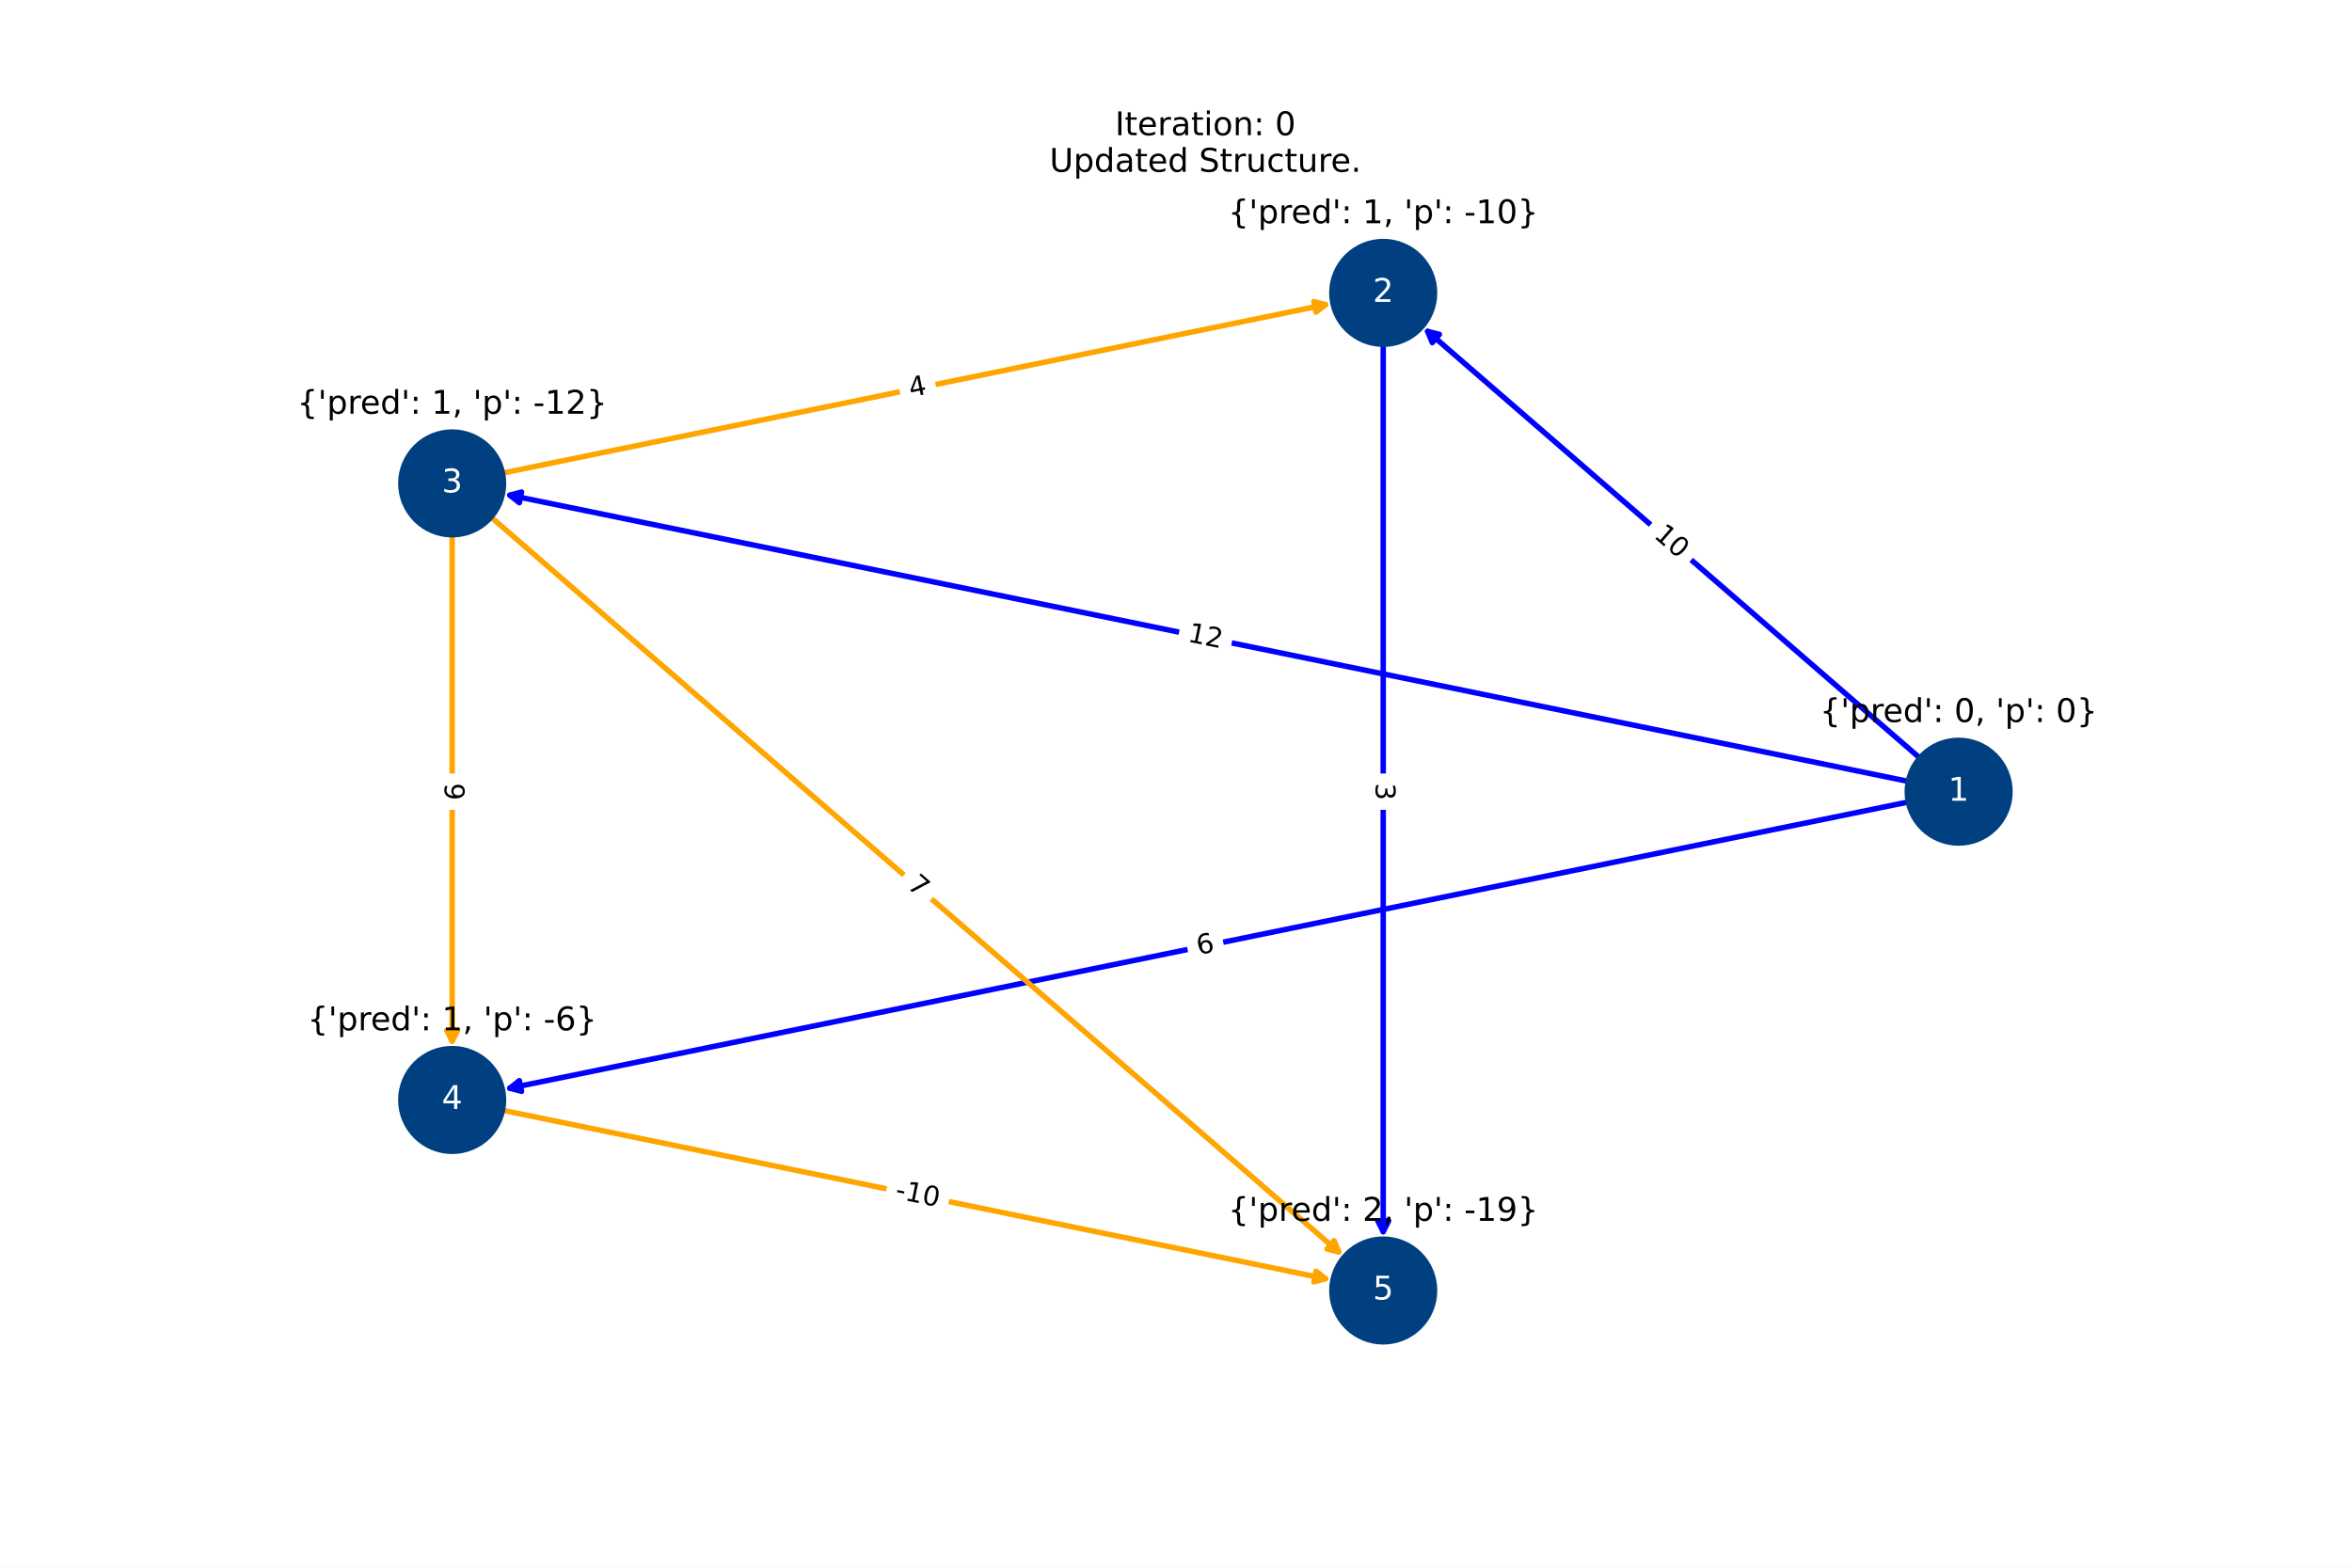
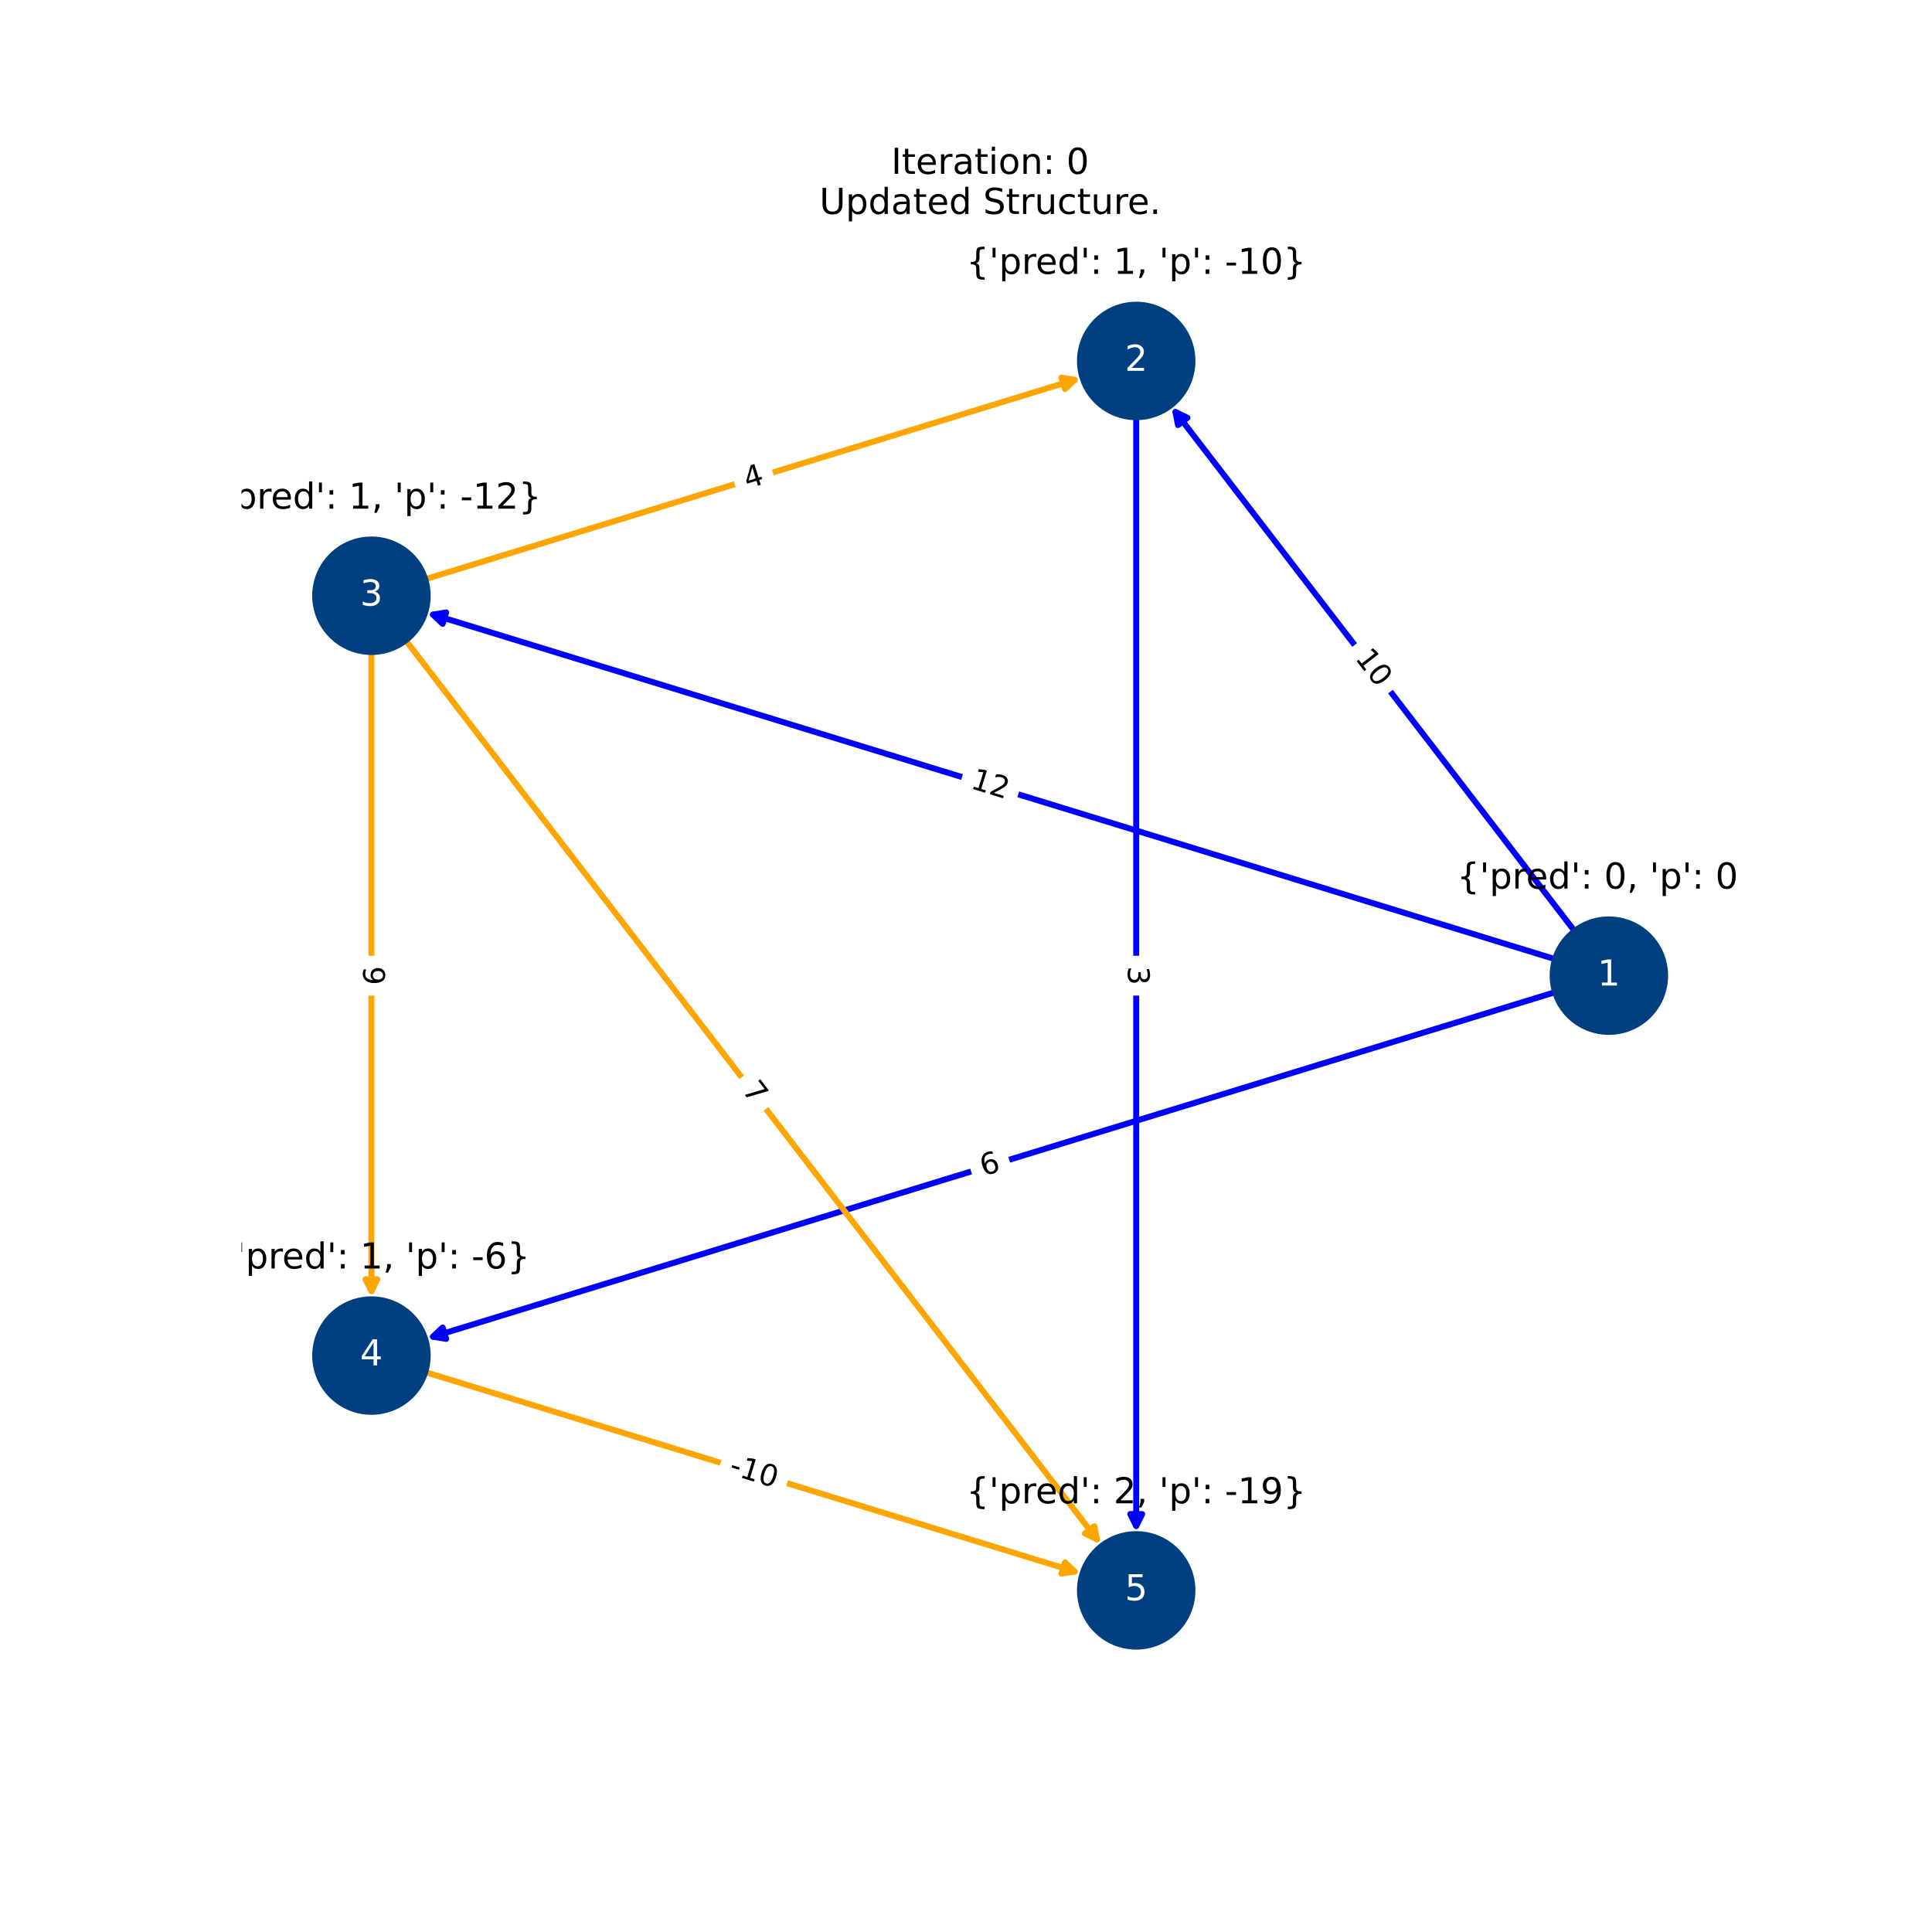
- <svg xmlns="http://www.w3.org/2000/svg" xmlns:xlink="http://www.w3.org/1999/xlink" width="864pt" height="576pt" viewBox="0 0 864 576" version="1.1">
+ <svg xmlns="http://www.w3.org/2000/svg" xmlns:xlink="http://www.w3.org/1999/xlink" width="648pt" height="648pt" viewBox="0 0 648 648" version="1.1">
  <defs>
    <style type="text/css">*{stroke-linejoin: round; stroke-linecap: butt}</style>
  </defs>
  <g id="figure_1">
    <g id="patch_1">
-       <path d="M 0 576  L 864 576  L 864 0  L 0 0  z " style="fill: #ffffff" />
+       <path d="M 0 648  L 648 648  L 648 0  L 0 0  z " style="fill: #ffffff" />
    </g>
    <g id="axes_1">
      <g id="patch_2">
-         <path d="M 704.861 278.192  Q 613.804 199.242 524.437 121.756  " clip-path="url(#pe6492ded80)" style="fill: none; stroke: #0000ff; stroke-width: 2; stroke-linecap: round" />
-         <path d="M 526.149 125.888  L 524.437 121.756  L 528.769 122.865  z " clip-path="url(#pe6492ded80)" style="fill: #0000ff; stroke: #0000ff; stroke-width: 2; stroke-linecap: round" />
+         <path d="M 527.818 311.89  Q 460.357 224.151 394.258 138.185  " clip-path="url(#p0a65984e20)" style="fill: none; stroke: #0000ff; stroke-width: 2; stroke-linecap: round" />
+         <path d="M 395.11 142.575  L 394.258 138.185  L 398.281 140.137  z " clip-path="url(#p0a65984e20)" style="fill: #0000ff; stroke: #0000ff; stroke-width: 2; stroke-linecap: round" />
      </g>
      <g id="patch_3">
-         <path d="M 700.525 286.997  Q 442.801 234.246 187.268 181.943  " clip-path="url(#pe6492ded80)" style="fill: none; stroke: #0000ff; stroke-width: 2; stroke-linecap: round" />
-         <path d="M 190.786 184.704  L 187.268 181.943  L 191.588 180.785  z " clip-path="url(#pe6492ded80)" style="fill: #0000ff; stroke: #0000ff; stroke-width: 2; stroke-linecap: round" />
+         <path d="M 521.106 321.556  Q 332.098 263.526 145.228 206.152  " clip-path="url(#p0a65984e20)" style="fill: none; stroke: #0000ff; stroke-width: 2; stroke-linecap: round" />
+         <path d="M 148.465 209.238  L 145.228 206.152  L 149.639 205.414  z " clip-path="url(#p0a65984e20)" style="fill: #0000ff; stroke: #0000ff; stroke-width: 2; stroke-linecap: round" />
      </g>
      <g id="patch_4">
-         <path d="M 700.525 294.763  Q 442.801 347.514 187.268 399.817  " clip-path="url(#pe6492ded80)" style="fill: none; stroke: #0000ff; stroke-width: 2; stroke-linecap: round" />
-         <path d="M 191.588 400.975  L 187.268 399.817  L 190.786 397.056  z " clip-path="url(#pe6492ded80)" style="fill: #0000ff; stroke: #0000ff; stroke-width: 2; stroke-linecap: round" />
+         <path d="M 521.106 332.924  Q 332.098 390.954 145.228 448.328  " clip-path="url(#p0a65984e20)" style="fill: none; stroke: #0000ff; stroke-width: 2; stroke-linecap: round" />
+         <path d="M 149.639 449.066  L 145.228 448.328  L 148.465 445.242  z " clip-path="url(#p0a65984e20)" style="fill: #0000ff; stroke: #0000ff; stroke-width: 2; stroke-linecap: round" />
      </g>
      <g id="patch_5">
-         <path d="M 508.119 126.973  Q 508.119 290.88 508.119 452.552  " clip-path="url(#pe6492ded80)" style="fill: none; stroke: #0000ff; stroke-width: 2; stroke-linecap: round" />
-         <path d="M 510.119 448.552  L 508.119 452.552  L 506.119 448.552  z " clip-path="url(#pe6492ded80)" style="fill: #0000ff; stroke: #0000ff; stroke-width: 2; stroke-linecap: round" />
+         <path d="M 381.089 140.422  Q 381.089 327.239 381.089 511.819  " clip-path="url(#p0a65984e20)" style="fill: none; stroke: #0000ff; stroke-width: 2; stroke-linecap: round" />
+         <path d="M 383.089 507.819  L 381.089 511.819  L 379.089 507.819  z " clip-path="url(#p0a65984e20)" style="fill: #0000ff; stroke: #0000ff; stroke-width: 2; stroke-linecap: round" />
      </g>
      <g id="patch_6">
-         <path d="M 185.078 173.728  Q 337.113 142.609 486.958 111.938  " clip-path="url(#pe6492ded80)" style="fill: none; stroke: #ffa500; stroke-width: 2; stroke-linecap: round" />
-         <path d="M 482.638 110.781  L 486.958 111.938  L 483.44 114.7  z " clip-path="url(#pe6492ded80)" style="fill: #ffa500; stroke: #ffa500; stroke-width: 2; stroke-linecap: round" />
+         <path d="M 143.089 194.13  Q 252.834 160.436 360.441 127.398  " clip-path="url(#p0a65984e20)" style="fill: none; stroke: #ffa500; stroke-width: 2; stroke-linecap: round" />
+         <path d="M 356.03 126.66  L 360.441 127.398  L 357.204 130.483  z " clip-path="url(#p0a65984e20)" style="fill: #ffa500; stroke: #ffa500; stroke-width: 2; stroke-linecap: round" />
      </g>
      <g id="patch_7">
-         <path d="M 180.736 190.297  Q 337.113 325.883 491.8 460.004  " clip-path="url(#pe6492ded80)" style="fill: none; stroke: #ffa500; stroke-width: 2; stroke-linecap: round" />
-         <path d="M 490.088 455.872  L 491.8 460.004  L 487.468 458.894  z " clip-path="url(#pe6492ded80)" style="fill: #ffa500; stroke: #ffa500; stroke-width: 2; stroke-linecap: round" />
+         <path d="M 136.382 215.163  Q 252.833 366.616 367.921 516.296  " clip-path="url(#p0a65984e20)" style="fill: none; stroke: #ffa500; stroke-width: 2; stroke-linecap: round" />
+         <path d="M 367.069 511.906  L 367.921 516.296  L 363.898 514.344  z " clip-path="url(#p0a65984e20)" style="fill: #ffa500; stroke: #ffa500; stroke-width: 2; stroke-linecap: round" />
      </g>
      <g id="patch_8">
-         <path d="M 166.106 196.979  Q 166.106 290.883 166.106 382.551  " clip-path="url(#pe6492ded80)" style="fill: none; stroke: #ffa500; stroke-width: 2; stroke-linecap: round" />
-         <path d="M 168.106 378.551  L 166.106 382.551  L 164.106 378.551  z " clip-path="url(#pe6492ded80)" style="fill: #ffa500; stroke: #ffa500; stroke-width: 2; stroke-linecap: round" />
+         <path d="M 124.579 219.175  Q 124.579 327.239 124.579 433.067  " clip-path="url(#p0a65984e20)" style="fill: none; stroke: #ffa500; stroke-width: 2; stroke-linecap: round" />
+         <path d="M 126.579 429.067  L 124.579 433.067  L 122.579 429.067  z " clip-path="url(#p0a65984e20)" style="fill: #ffa500; stroke: #ffa500; stroke-width: 2; stroke-linecap: round" />
      </g>
      <g id="patch_9">
-         <path d="M 185.078 408.032  Q 337.114 439.151 486.958 469.822  " clip-path="url(#pe6492ded80)" style="fill: none; stroke: #ffa500; stroke-width: 2; stroke-linecap: round" />
-         <path d="M 483.44 467.06  L 486.958 469.822  L 482.638 470.979  z " clip-path="url(#pe6492ded80)" style="fill: #ffa500; stroke: #ffa500; stroke-width: 2; stroke-linecap: round" />
+         <path d="M 143.089 460.35  Q 252.834 494.044 360.441 527.082  " clip-path="url(#p0a65984e20)" style="fill: none; stroke: #ffa500; stroke-width: 2; stroke-linecap: round" />
+         <path d="M 357.204 523.997  L 360.441 527.082  L 356.03 527.82  z " clip-path="url(#p0a65984e20)" style="fill: #ffa500; stroke: #ffa500; stroke-width: 2; stroke-linecap: round" />
      </g>
      <g id="text_1">
        <g id="patch_10">
-           <path d="M 603.864 200.998  L 613.478 209.334  Q 615.745 211.3 617.71 209.033  L 624.05 201.721  Q 626.016 199.454 623.749 197.489  L 614.135 189.153  Q 611.868 187.188 609.903 189.454  L 603.563 196.766  Q 601.597 199.033 603.864 200.998  z " clip-path="url(#pe6492ded80)" style="fill: #ffffff; stroke: #ffffff; stroke-linejoin: miter" />
-         </g>
-         <g clip-path="url(#pe6492ded80)">
-           <g transform="translate(607.1916 197.1604) rotate(-319.0731) scale(0.1 -0.1)">
+           <path d="M 450.262 223.883  L 458.019 233.971  Q 459.847 236.349 462.225 234.521  L 469.898 228.622  Q 472.276 226.793 470.447 224.415  L 462.691 214.327  Q 460.862 211.949 458.484 213.777  L 450.812 219.677  Q 448.434 221.505 450.262 223.883  z " clip-path="url(#p0a65984e20)" style="fill: #ffffff; stroke: #ffffff; stroke-linejoin: miter" />
+         </g>
+         <g clip-path="url(#p0a65984e20)">
+           <g transform="translate(454.2891 220.7872) rotate(-307.5564) scale(0.1 -0.1)">
            <defs>
              <path id="DejaVuSans-31" d="M 794 531  L 1825 531  L 1825 4091  L 703 3866  L 703 4441  L 1819 4666  L 2450 4666  L 2450 531  L 3481 531  L 3481 0  L 794 0  L 794 531  z " transform="scale(0.015625)" />
              <path id="DejaVuSans-30" d="M 2034 4250  Q 1547 4250 1301 3770  Q 1056 3291 1056 2328  Q 1056 1369 1301 889  Q 1547 409 2034 409  Q 2525 409 2770 889  Q 3016 1369 3016 2328  Q 3016 3291 2770 3770  Q 2525 4250 2034 4250  z M 2034 4750  Q 2819 4750 3233 4129  Q 3647 3509 3647 2328  Q 3647 1150 3233 529  Q 2819 -91 2034 -91  Q 1250 -91 836 529  Q 422 1150 422 2328  Q 422 3509 836 4129  Q 1250 4750 2034 4750  z " transform="scale(0.015625)" />
            </defs>
            <use xlink:href="#DejaVuSans-31" />
            <use xlink:href="#DejaVuSans-30" x="63.623" />
          </g>
        </g>
      </g>
      <g id="text_2">
        <g id="patch_11">
-           <path d="M 434.995 240.65  L 447.461 243.201  Q 450.4 243.803 451.002 240.864  L 452.943 231.382  Q 453.544 228.443 450.605 227.842  L 438.139 225.29  Q 435.2 224.688 434.598 227.627  L 432.657 237.109  Q 432.056 240.048 434.995 240.65  z " clip-path="url(#pe6492ded80)" style="fill: #ffffff; stroke: #ffffff; stroke-linejoin: miter" />
-         </g>
-         <g clip-path="url(#pe6492ded80)">
-           <g transform="translate(436.0134 235.6731) rotate(-348.4323) scale(0.1 -0.1)">
+           <path d="M 323.717 269.153  L 335.882 272.888  Q 338.749 273.768 339.63 270.9  L 342.47 261.648  Q 343.351 258.78 340.483 257.9  L 328.318 254.165  Q 325.451 253.285 324.57 256.152  L 321.73 265.404  Q 320.849 268.272 323.717 269.153  z " clip-path="url(#p0a65984e20)" style="fill: #ffffff; stroke: #ffffff; stroke-linejoin: miter" />
+         </g>
+         <g clip-path="url(#p0a65984e20)">
+           <g transform="translate(325.2078 264.2968) rotate(-342.9323) scale(0.1 -0.1)">
            <defs>
              <path id="DejaVuSans-32" d="M 1228 531  L 3431 531  L 3431 0  L 469 0  L 469 531  Q 828 903 1448 1529  Q 2069 2156 2228 2338  Q 2531 2678 2651 2914  Q 2772 3150 2772 3378  Q 2772 3750 2511 3984  Q 2250 4219 1831 4219  Q 1534 4219 1204 4116  Q 875 4013 500 3803  L 500 4441  Q 881 4594 1212 4672  Q 1544 4750 1819 4750  Q 2544 4750 2975 4387  Q 3406 4025 3406 3419  Q 3406 3131 3298 2873  Q 3191 2616 2906 2266  Q 2828 2175 2409 1742  Q 1991 1309 1228 531  z " transform="scale(0.015625)" />
            </defs>
            <use xlink:href="#DejaVuSans-31" />
            <use xlink:href="#DejaVuSans-32" x="63.623" />
          </g>
        </g>
      </g>
      <g id="text_3">
        <g id="patch_12">
-           <path d="M 441.255 355.832  L 447.489 354.556  Q 450.428 353.955 449.826 351.016  L 447.885 341.534  Q 447.284 338.595 444.345 339.197  L 438.111 340.472  Q 435.172 341.074 435.774 344.013  L 437.715 353.495  Q 438.316 356.434 441.255 355.832  z " clip-path="url(#pe6492ded80)" style="fill: #ffffff; stroke: #ffffff; stroke-linejoin: miter" />
-         </g>
-         <g clip-path="url(#pe6492ded80)">
-           <g transform="translate(440.2367 350.8556) rotate(-11.56765) scale(0.1 -0.1)">
+           <path d="M 331.36 399.381  L 337.442 397.514  Q 340.31 396.633 339.429 393.765  L 336.589 384.514  Q 335.708 381.646 332.84 382.526  L 326.758 384.394  Q 323.89 385.274 324.771 388.142  L 327.611 397.394  Q 328.492 400.262 331.36 399.381  z " clip-path="url(#p0a65984e20)" style="fill: #ffffff; stroke: #ffffff; stroke-linejoin: miter" />
+         </g>
+         <g clip-path="url(#p0a65984e20)">
+           <g transform="translate(329.8687 394.5252) rotate(-17.06771) scale(0.1 -0.1)">
            <defs>
              <path id="DejaVuSans-36" d="M 2113 2584  Q 1688 2584 1439 2293  Q 1191 2003 1191 1497  Q 1191 994 1439 701  Q 1688 409 2113 409  Q 2538 409 2786 701  Q 3034 994 3034 1497  Q 3034 2003 2786 2293  Q 2538 2584 2113 2584  z M 3366 4563  L 3366 3988  Q 3128 4100 2886 4159  Q 2644 4219 2406 4219  Q 1781 4219 1451 3797  Q 1122 3375 1075 2522  Q 1259 2794 1537 2939  Q 1816 3084 2150 3084  Q 2853 3084 3261 2657  Q 3669 2231 3669 1497  Q 3669 778 3244 343  Q 2819 -91 2113 -91  Q 1303 -91 875 529  Q 447 1150 447 2328  Q 447 3434 972 4092  Q 1497 4750 2381 4750  Q 2619 4750 2861 4703  Q 3103 4656 3366 4563  z " transform="scale(0.015625)" />
            </defs>
            <use xlink:href="#DejaVuSans-36" />
          </g>
        </g>
      </g>
      <g id="text_4">
        <g id="patch_13">
-           <path d="M 500.28 287.699  L 500.28 294.061  Q 500.28 297.061 503.28 297.061  L 512.958 297.061  Q 515.958 297.061 515.958 294.061  L 515.958 287.699  Q 515.958 284.699 512.958 284.699  L 503.28 284.699  Q 500.28 284.699 500.28 287.699  z " clip-path="url(#pe6492ded80)" style="fill: #ffffff; stroke: #ffffff; stroke-linejoin: miter" />
-         </g>
-         <g clip-path="url(#pe6492ded80)">
-           <g transform="translate(505.3593 287.6988) rotate(-270) scale(0.1 -0.1)">
+           <path d="M 373.25 324.059  L 373.25 330.421  Q 373.25 333.421 376.25 333.421  L 385.928 333.421  Q 388.928 333.421 388.928 330.421  L 388.928 324.059  Q 388.928 321.059 385.928 321.059  L 376.25 321.059  Q 373.25 321.059 373.25 324.059  z " clip-path="url(#p0a65984e20)" style="fill: #ffffff; stroke: #ffffff; stroke-linejoin: miter" />
+         </g>
+         <g clip-path="url(#p0a65984e20)">
+           <g transform="translate(378.3296 324.0587) rotate(-270) scale(0.1 -0.1)">
            <defs>
              <path id="DejaVuSans-33" d="M 2597 2516  Q 3050 2419 3304 2112  Q 3559 1806 3559 1356  Q 3559 666 3084 287  Q 2609 -91 1734 -91  Q 1441 -91 1130 -33  Q 819 25 488 141  L 488 750  Q 750 597 1062 519  Q 1375 441 1716 441  Q 2309 441 2620 675  Q 2931 909 2931 1356  Q 2931 1769 2642 2001  Q 2353 2234 1838 2234  L 1294 2234  L 1294 2753  L 1863 2753  Q 2328 2753 2575 2939  Q 2822 3125 2822 3475  Q 2822 3834 2567 4026  Q 2313 4219 1838 4219  Q 1578 4219 1281 4162  Q 984 4106 628 3988  L 628 4550  Q 988 4650 1302 4700  Q 1616 4750 1894 4750  Q 2613 4750 3031 4423  Q 3450 4097 3450 3541  Q 3450 3153 3228 2886  Q 3006 2619 2597 2516  z " transform="scale(0.015625)" />
            </defs>
            <use xlink:href="#DejaVuSans-33" />
          </g>
        </g>
      </g>
      <g id="text_5">
        <g id="patch_14">
-           <path d="M 335.568 150.927  L 341.801 149.651  Q 344.74 149.05 344.138 146.111  L 342.198 136.629  Q 341.596 133.69 338.657 134.291  L 332.424 135.567  Q 329.485 136.169 330.086 139.108  L 332.027 148.59  Q 332.628 151.529 335.568 150.927  z " clip-path="url(#pe6492ded80)" style="fill: #ffffff; stroke: #ffffff; stroke-linejoin: miter" />
-         </g>
-         <g clip-path="url(#pe6492ded80)">
-           <g transform="translate(334.5489 145.9505) rotate(-11.56765) scale(0.1 -0.1)">
+           <path d="M 252.094 168.863  L 258.176 166.996  Q 261.044 166.115 260.163 163.247  L 257.323 153.995  Q 256.442 151.127 253.575 152.008  L 247.492 153.875  Q 244.624 154.756 245.505 157.624  L 248.345 166.876  Q 249.226 169.743 252.094 168.863  z " clip-path="url(#p0a65984e20)" style="fill: #ffffff; stroke: #ffffff; stroke-linejoin: miter" />
+         </g>
+         <g clip-path="url(#p0a65984e20)">
+           <g transform="translate(250.6029 164.007) rotate(-17.06771) scale(0.1 -0.1)">
            <defs>
              <path id="DejaVuSans-34" d="M 2419 4116  L 825 1625  L 2419 1625  L 2419 4116  z M 2253 4666  L 3047 4666  L 3047 1625  L 3713 1625  L 3713 1100  L 3047 1100  L 3047 0  L 2419 0  L 2419 1100  L 313 1100  L 313 1709  L 2253 4666  z " transform="scale(0.015625)" />
            </defs>
            <use xlink:href="#DejaVuSans-34" />
          </g>
        </g>
      </g>
      <g id="text_6">
        <g id="patch_15">
-           <path d="M 329.573 329.721  L 334.38 333.889  Q 336.647 335.854 338.612 333.587  L 344.953 326.275  Q 346.918 324.009 344.651 322.043  L 339.844 317.875  Q 337.577 315.91 335.612 318.177  L 329.272 325.489  Q 327.307 327.755 329.573 329.721  z " clip-path="url(#pe6492ded80)" style="fill: #ffffff; stroke: #ffffff; stroke-linejoin: miter" />
-         </g>
-         <g clip-path="url(#pe6492ded80)">
-           <g transform="translate(332.901 325.8828) rotate(-319.0732) scale(0.1 -0.1)">
+           <path d="M 244.681 368.874  L 248.559 373.917  Q 250.387 376.296 252.766 374.467  L 260.438 368.568  Q 262.816 366.739 260.988 364.361  L 257.11 359.317  Q 255.281 356.939 252.903 358.767  L 245.23 364.667  Q 242.852 366.495 244.681 368.874  z " clip-path="url(#p0a65984e20)" style="fill: #ffffff; stroke: #ffffff; stroke-linejoin: miter" />
+         </g>
+         <g clip-path="url(#p0a65984e20)">
+           <g transform="translate(248.7076 365.7772) rotate(-307.5564) scale(0.1 -0.1)">
            <defs>
              <path id="DejaVuSans-37" d="M 525 4666  L 3525 4666  L 3525 4397  L 1831 0  L 1172 0  L 2766 4134  L 525 4134  L 525 4666  z " transform="scale(0.015625)" />
            </defs>
            <use xlink:href="#DejaVuSans-37" />
          </g>
        </g>
      </g>
      <g id="text_7">
        <g id="patch_16">
-           <path d="M 158.267 287.699  L 158.267 294.061  Q 158.267 297.061 161.267 297.061  L 170.945 297.061  Q 173.945 297.061 173.945 294.061  L 173.945 287.699  Q 173.945 284.699 170.945 284.699  L 161.267 284.699  Q 158.267 284.699 158.267 287.699  z " clip-path="url(#pe6492ded80)" style="fill: #ffffff; stroke: #ffffff; stroke-linejoin: miter" />
-         </g>
-         <g clip-path="url(#pe6492ded80)">
-           <g transform="translate(163.3464 287.6988) rotate(-270) scale(0.1 -0.1)">
+           <path d="M 116.74 324.059  L 116.74 330.421  Q 116.74 333.421 119.74 333.421  L 129.418 333.421  Q 132.418 333.421 132.418 330.421  L 132.418 324.059  Q 132.418 321.059 129.418 321.059  L 119.74 321.059  Q 116.74 321.059 116.74 324.059  z " clip-path="url(#p0a65984e20)" style="fill: #ffffff; stroke: #ffffff; stroke-linejoin: miter" />
+         </g>
+         <g clip-path="url(#p0a65984e20)">
+           <g transform="translate(121.82 324.0588) rotate(-270) scale(0.1 -0.1)">
            <defs>
              <path id="DejaVuSans-39" d="M 703 97  L 703 672  Q 941 559 1184 500  Q 1428 441 1663 441  Q 2288 441 2617 861  Q 2947 1281 2994 2138  Q 2813 1869 2534 1725  Q 2256 1581 1919 1581  Q 1219 1581 811 2004  Q 403 2428 403 3163  Q 403 3881 828 4315  Q 1253 4750 1959 4750  Q 2769 4750 3195 4129  Q 3622 3509 3622 2328  Q 3622 1225 3098 567  Q 2575 -91 1691 -91  Q 1453 -91 1209 -44  Q 966 3 703 97  z M 1959 2075  Q 2384 2075 2632 2365  Q 2881 2656 2881 3163  Q 2881 3666 2632 3958  Q 2384 4250 1959 4250  Q 1534 4250 1286 3958  Q 1038 3666 1038 3163  Q 1038 2656 1286 2365  Q 1534 2075 1959 2075  z " transform="scale(0.015625)" />
            </defs>
            <use xlink:href="#DejaVuSans-39" />
          </g>
        </g>
      </g>
      <g id="text_8">
        <g id="patch_17">
-           <path d="M 327.54 445.193  L 343.541 448.468  Q 346.48 449.07 347.081 446.131  L 349.022 436.649  Q 349.624 433.71 346.685 433.108  L 330.684 429.833  Q 327.745 429.232 327.143 432.171  L 325.202 441.652  Q 324.601 444.591 327.54 445.193  z " clip-path="url(#pe6492ded80)" style="fill: #ffffff; stroke: #ffffff; stroke-linejoin: miter" />
-         </g>
-         <g clip-path="url(#pe6492ded80)">
-           <g transform="translate(328.5584 440.2165) rotate(-348.4324) scale(0.1 -0.1)">
+           <path d="M 242.727 499.142  L 258.34 503.935  Q 261.208 504.816 262.089 501.948  L 264.929 492.696  Q 265.81 489.828 262.942 488.948  L 247.328 484.154  Q 244.46 483.273 243.58 486.141  L 240.739 495.393  Q 239.859 498.261 242.727 499.142  z " clip-path="url(#p0a65984e20)" style="fill: #ffffff; stroke: #ffffff; stroke-linejoin: miter" />
+         </g>
+         <g clip-path="url(#p0a65984e20)">
+           <g transform="translate(244.2176 494.2856) rotate(-342.9323) scale(0.1 -0.1)">
            <defs>
              <path id="DejaVuSans-2d" d="M 313 2009  L 1997 2009  L 1997 1497  L 313 1497  L 313 2009  z " transform="scale(0.015625)" />
            </defs>
            <use xlink:href="#DejaVuSans-2d" />
            <use xlink:href="#DejaVuSans-31" x="36.084" />
            <use xlink:href="#DejaVuSans-30" x="99.707" />
          </g>
        </g>
      </g>
      <g id="PathCollection_1">
        <defs>
-           <path id="m45878e6a21" d="M 0 19.365  C 5.136 19.365 10.062 17.325 13.693 13.693  C 17.325 10.062 19.365 5.136 19.365 0  C 19.365 -5.136 17.325 -10.062 13.693 -13.693  C 10.062 -17.325 5.136 -19.365 0 -19.365  C -5.136 -19.365 -10.062 -17.325 -13.693 -13.693  C -17.325 -10.062 -19.365 -5.136 -19.365 0  C -19.365 5.136 -17.325 10.062 -13.693 13.693  C -10.062 17.325 -5.136 19.365 0 19.365  z " style="stroke: #004080" />
+           <path id="m388ca9e389" d="M 0 19.365  C 5.136 19.365 10.062 17.325 13.693 13.693  C 17.325 10.062 19.365 5.136 19.365 0  C 19.365 -5.136 17.325 -10.062 13.693 -13.693  C 10.062 -17.325 5.136 -19.365 0 -19.365  C -5.136 -19.365 -10.062 -17.325 -13.693 -13.693  C -17.325 -10.062 -19.365 -5.136 -19.365 0  C -19.365 5.136 -17.325 10.062 -13.693 13.693  C -10.062 17.325 -5.136 19.365 0 19.365  z " style="stroke: #004080" />
        </defs>
-         <g clip-path="url(#pe6492ded80)">
-           <use xlink:href="#m45878e6a21" x="719.494" y="290.88" style="fill: #004080; stroke: #004080" />
-           <use xlink:href="#m45878e6a21" x="508.119" y="107.607" style="fill: #004080; stroke: #004080" />
-           <use xlink:href="#m45878e6a21" x="166.106" y="177.611" style="fill: #004080; stroke: #004080" />
-           <use xlink:href="#m45878e6a21" x="166.106" y="404.149" style="fill: #004080; stroke: #004080" />
-           <use xlink:href="#m45878e6a21" x="508.119" y="474.153" style="fill: #004080; stroke: #004080" />
+         <g clip-path="url(#p0a65984e20)">
+           <use xlink:href="#m388ca9e389" x="539.621" y="327.24" style="fill: #004080; stroke: #004080" />
+           <use xlink:href="#m388ca9e389" x="381.089" y="121.058" style="fill: #004080; stroke: #004080" />
+           <use xlink:href="#m388ca9e389" x="124.579" y="199.813" style="fill: #004080; stroke: #004080" />
+           <use xlink:href="#m388ca9e389" x="124.579" y="454.667" style="fill: #004080; stroke: #004080" />
+           <use xlink:href="#m388ca9e389" x="381.089" y="533.422" style="fill: #004080; stroke: #004080" />
        </g>
      </g>
      <g id="text_9">
-         <g clip-path="url(#pe6492ded80)">
-           <g style="fill: #ffffff" transform="translate(715.6767 294.1913) scale(0.12 -0.12)">
+         <g clip-path="url(#p0a65984e20)">
+           <g style="fill: #ffffff" transform="translate(535.8032 330.5513) scale(0.12 -0.12)">
            <use xlink:href="#DejaVuSans-31" />
          </g>
        </g>
      </g>
      <g id="text_10">
-         <g clip-path="url(#pe6492ded80)">
-           <g style="fill: #ffffff" transform="translate(504.3011 110.9185) scale(0.12 -0.12)">
+         <g clip-path="url(#p0a65984e20)">
+           <g style="fill: #ffffff" transform="translate(377.2715 124.3694) scale(0.12 -0.12)">
            <use xlink:href="#DejaVuSans-32" />
          </g>
        </g>
      </g>
      <g id="text_11">
-         <g clip-path="url(#pe6492ded80)">
-           <g style="fill: #ffffff" transform="translate(162.2883 180.9225) scale(0.12 -0.12)">
+         <g clip-path="url(#p0a65984e20)">
+           <g style="fill: #ffffff" transform="translate(120.7618 203.1239) scale(0.12 -0.12)">
            <use xlink:href="#DejaVuSans-33" />
          </g>
        </g>
      </g>
      <g id="text_12">
-         <g clip-path="url(#pe6492ded80)">
-           <g style="fill: #ffffff" transform="translate(162.2883 407.46) scale(0.12 -0.12)">
+         <g clip-path="url(#p0a65984e20)">
+           <g style="fill: #ffffff" transform="translate(120.7619 457.9786) scale(0.12 -0.12)">
            <use xlink:href="#DejaVuSans-34" />
          </g>
        </g>
      </g>
      <g id="text_13">
-         <g clip-path="url(#pe6492ded80)">
-           <g style="fill: #ffffff" transform="translate(504.3012 477.464) scale(0.12 -0.12)">
+         <g clip-path="url(#p0a65984e20)">
+           <g style="fill: #ffffff" transform="translate(377.2715 536.7331) scale(0.12 -0.12)">
            <defs>
              <path id="DejaVuSans-35" d="M 691 4666  L 3169 4666  L 3169 4134  L 1269 4134  L 1269 2991  Q 1406 3038 1543 3061  Q 1681 3084 1819 3084  Q 2600 3084 3056 2656  Q 3513 2228 3513 1497  Q 3513 744 3044 326  Q 2575 -91 1722 -91  Q 1428 -91 1123 -41  Q 819 9 494 109  L 494 744  Q 775 591 1075 516  Q 1375 441 1709 441  Q 2250 441 2565 725  Q 2881 1009 2881 1497  Q 2881 1984 2565 2268  Q 2250 2553 1709 2553  Q 1456 2553 1204 2497  Q 953 2441 691 2322  L 691 4666  z " transform="scale(0.015625)" />
            </defs>
            <use xlink:href="#DejaVuSans-35" />
          </g>
        </g>
      </g>
      <g id="text_14">
-         <g clip-path="url(#pe6492ded80)">
-           <g transform="translate(668.5073 265.2856) scale(0.12 -0.12)">
+         <g clip-path="url(#p0a65984e20)">
+           <g transform="translate(488.6338 298.0324) scale(0.12 -0.12)">
            <defs>
              <path id="DejaVuSans-7b" d="M 3272 -594  L 3272 -1044  L 3078 -1044  Q 2300 -1044 2036 -812  Q 1772 -581 1772 109  L 1772 856  Q 1772 1328 1603 1509  Q 1434 1691 991 1691  L 800 1691  L 800 2138  L 991 2138  Q 1438 2138 1605 2317  Q 1772 2497 1772 2963  L 1772 3713  Q 1772 4403 2036 4633  Q 2300 4863 3078 4863  L 3272 4863  L 3272 4416  L 3059 4416  Q 2619 4416 2484 4278  Q 2350 4141 2350 3700  L 2350 2925  Q 2350 2434 2208 2212  Q 2066 1991 1722 1913  Q 2069 1828 2209 1606  Q 2350 1384 2350 897  L 2350 122  Q 2350 -319 2484 -456  Q 2619 -594 3059 -594  L 3272 -594  z " transform="scale(0.015625)" />
              <path id="DejaVuSans-27" d="M 1147 4666  L 1147 2931  L 616 2931  L 616 4666  L 1147 4666  z " transform="scale(0.015625)" />
              <path id="DejaVuSans-70" d="M 1159 525  L 1159 -1331  L 581 -1331  L 581 3500  L 1159 3500  L 1159 2969  Q 1341 3281 1617 3432  Q 1894 3584 2278 3584  Q 2916 3584 3314 3078  Q 3713 2572 3713 1747  Q 3713 922 3314 415  Q 2916 -91 2278 -91  Q 1894 -91 1617 61  Q 1341 213 1159 525  z M 3116 1747  Q 3116 2381 2855 2742  Q 2594 3103 2138 3103  Q 1681 3103 1420 2742  Q 1159 2381 1159 1747  Q 1159 1113 1420 752  Q 1681 391 2138 391  Q 2594 391 2855 752  Q 3116 1113 3116 1747  z " transform="scale(0.015625)" />
              <path id="DejaVuSans-72" d="M 2631 2963  Q 2534 3019 2420 3045  Q 2306 3072 2169 3072  Q 1681 3072 1420 2755  Q 1159 2438 1159 1844  L 1159 0  L 581 0  L 581 3500  L 1159 3500  L 1159 2956  Q 1341 3275 1631 3429  Q 1922 3584 2338 3584  Q 2397 3584 2469 3576  Q 2541 3569 2628 3553  L 2631 2963  z " transform="scale(0.015625)" />
              <path id="DejaVuSans-65" d="M 3597 1894  L 3597 1613  L 953 1613  Q 991 1019 1311 708  Q 1631 397 2203 397  Q 2534 397 2845 478  Q 3156 559 3463 722  L 3463 178  Q 3153 47 2828 -22  Q 2503 -91 2169 -91  Q 1331 -91 842 396  Q 353 884 353 1716  Q 353 2575 817 3079  Q 1281 3584 2069 3584  Q 2775 3584 3186 3129  Q 3597 2675 3597 1894  z M 3022 2063  Q 3016 2534 2758 2815  Q 2500 3097 2075 3097  Q 1594 3097 1305 2825  Q 1016 2553 972 2059  L 3022 2063  z " transform="scale(0.015625)" />
              <path id="DejaVuSans-64" d="M 2906 2969  L 2906 4863  L 3481 4863  L 3481 0  L 2906 0  L 2906 525  Q 2725 213 2448 61  Q 2172 -91 1784 -91  Q 1150 -91 751 415  Q 353 922 353 1747  Q 353 2572 751 3078  Q 1150 3584 1784 3584  Q 2172 3584 2448 3432  Q 2725 3281 2906 2969  z M 947 1747  Q 947 1113 1208 752  Q 1469 391 1925 391  Q 2381 391 2643 752  Q 2906 1113 2906 1747  Q 2906 2381 2643 2742  Q 2381 3103 1925 3103  Q 1469 3103 1208 2742  Q 947 2381 947 1747  z " transform="scale(0.015625)" />
              <path id="DejaVuSans-3a" d="M 750 794  L 1409 794  L 1409 0  L 750 0  L 750 794  z M 750 3309  L 1409 3309  L 1409 2516  L 750 2516  L 750 3309  z " transform="scale(0.015625)" />
              <path id="DejaVuSans-20" transform="scale(0.015625)" />
              <path id="DejaVuSans-2c" d="M 750 794  L 1409 794  L 1409 256  L 897 -744  L 494 -744  L 750 256  L 750 794  z " transform="scale(0.015625)" />
              <path id="DejaVuSans-7d" d="M 800 -594  L 1019 -594  Q 1456 -594 1589 -459  Q 1722 -325 1722 122  L 1722 897  Q 1722 1384 1862 1606  Q 2003 1828 2350 1913  Q 2003 1991 1862 2212  Q 1722 2434 1722 2925  L 1722 3700  Q 1722 4144 1589 4280  Q 1456 4416 1019 4416  L 800 4416  L 800 4863  L 997 4863  Q 1775 4863 2036 4633  Q 2297 4403 2297 3713  L 2297 2963  Q 2297 2497 2465 2317  Q 2634 2138 3078 2138  L 3272 2138  L 3272 1691  L 3078 1691  Q 2634 1691 2465 1509  Q 2297 1328 2297 856  L 2297 109  Q 2297 -581 2036 -812  Q 1775 -1044 997 -1044  L 800 -1044  L 800 -594  z " transform="scale(0.015625)" />
            </defs>
            <use xlink:href="#DejaVuSans-7b" />
            <use xlink:href="#DejaVuSans-27" x="63.623" />
            <use xlink:href="#DejaVuSans-70" x="91.113" />
            <use xlink:href="#DejaVuSans-72" x="154.59" />
            <use xlink:href="#DejaVuSans-65" x="193.453" />
            <use xlink:href="#DejaVuSans-64" x="254.977" />
            <use xlink:href="#DejaVuSans-27" x="318.453" />
            <use xlink:href="#DejaVuSans-3a" x="345.943" />
            <use xlink:href="#DejaVuSans-20" x="379.635" />
            <use xlink:href="#DejaVuSans-30" x="411.422" />
            <use xlink:href="#DejaVuSans-2c" x="475.045" />
            <use xlink:href="#DejaVuSans-20" x="506.832" />
            <use xlink:href="#DejaVuSans-27" x="538.619" />
            <use xlink:href="#DejaVuSans-70" x="566.109" />
            <use xlink:href="#DejaVuSans-27" x="629.586" />
            <use xlink:href="#DejaVuSans-3a" x="657.076" />
            <use xlink:href="#DejaVuSans-20" x="690.768" />
            <use xlink:href="#DejaVuSans-30" x="722.555" />
            <use xlink:href="#DejaVuSans-7d" x="786.178" />
          </g>
        </g>
      </g>
      <g id="text_15">
-         <g clip-path="url(#pe6492ded80)">
-           <g transform="translate(451.1496 82.01287) scale(0.12 -0.12)">
+         <g clip-path="url(#p0a65984e20)">
+           <g transform="translate(324.1199 91.85057) scale(0.12 -0.12)">
            <use xlink:href="#DejaVuSans-7b" />
            <use xlink:href="#DejaVuSans-27" x="63.623" />
            <use xlink:href="#DejaVuSans-70" x="91.113" />
            <use xlink:href="#DejaVuSans-72" x="154.59" />
            <use xlink:href="#DejaVuSans-65" x="193.453" />
            <use xlink:href="#DejaVuSans-64" x="254.977" />
            <use xlink:href="#DejaVuSans-27" x="318.453" />
            <use xlink:href="#DejaVuSans-3a" x="345.943" />
            <use xlink:href="#DejaVuSans-20" x="379.635" />
            <use xlink:href="#DejaVuSans-31" x="411.422" />
            <use xlink:href="#DejaVuSans-2c" x="475.045" />
            <use xlink:href="#DejaVuSans-20" x="506.832" />
            <use xlink:href="#DejaVuSans-27" x="538.619" />
            <use xlink:href="#DejaVuSans-70" x="566.109" />
            <use xlink:href="#DejaVuSans-27" x="629.586" />
            <use xlink:href="#DejaVuSans-3a" x="657.076" />
            <use xlink:href="#DejaVuSans-20" x="690.768" />
            <use xlink:href="#DejaVuSans-2d" x="722.555" />
            <use xlink:href="#DejaVuSans-31" x="758.639" />
            <use xlink:href="#DejaVuSans-30" x="822.262" />
            <use xlink:href="#DejaVuSans-7d" x="885.885" />
          </g>
        </g>
      </g>
      <g id="text_16">
-         <g clip-path="url(#pe6492ded80)">
-           <g transform="translate(109.1367 152.0168) scale(0.12 -0.12)">
+         <g clip-path="url(#p0a65984e20)">
+           <g transform="translate(67.61028 170.605) scale(0.12 -0.12)">
            <use xlink:href="#DejaVuSans-7b" />
            <use xlink:href="#DejaVuSans-27" x="63.623" />
            <use xlink:href="#DejaVuSans-70" x="91.113" />
            <use xlink:href="#DejaVuSans-72" x="154.59" />
            <use xlink:href="#DejaVuSans-65" x="193.453" />
            <use xlink:href="#DejaVuSans-64" x="254.977" />
            <use xlink:href="#DejaVuSans-27" x="318.453" />
            <use xlink:href="#DejaVuSans-3a" x="345.943" />
            <use xlink:href="#DejaVuSans-20" x="379.635" />
            <use xlink:href="#DejaVuSans-31" x="411.422" />
            <use xlink:href="#DejaVuSans-2c" x="475.045" />
            <use xlink:href="#DejaVuSans-20" x="506.832" />
            <use xlink:href="#DejaVuSans-27" x="538.619" />
            <use xlink:href="#DejaVuSans-70" x="566.109" />
            <use xlink:href="#DejaVuSans-27" x="629.586" />
            <use xlink:href="#DejaVuSans-3a" x="657.076" />
            <use xlink:href="#DejaVuSans-20" x="690.768" />
            <use xlink:href="#DejaVuSans-2d" x="722.555" />
            <use xlink:href="#DejaVuSans-31" x="758.639" />
            <use xlink:href="#DejaVuSans-32" x="822.262" />
            <use xlink:href="#DejaVuSans-7d" x="885.885" />
          </g>
        </g>
      </g>
      <g id="text_17">
-         <g clip-path="url(#pe6492ded80)">
-           <g transform="translate(112.9542 378.5544) scale(0.12 -0.12)">
+         <g clip-path="url(#p0a65984e20)">
+           <g transform="translate(71.42779 425.4598) scale(0.12 -0.12)">
            <use xlink:href="#DejaVuSans-7b" />
            <use xlink:href="#DejaVuSans-27" x="63.623" />
            <use xlink:href="#DejaVuSans-70" x="91.113" />
            <use xlink:href="#DejaVuSans-72" x="154.59" />
            <use xlink:href="#DejaVuSans-65" x="193.453" />
            <use xlink:href="#DejaVuSans-64" x="254.977" />
            <use xlink:href="#DejaVuSans-27" x="318.453" />
            <use xlink:href="#DejaVuSans-3a" x="345.943" />
            <use xlink:href="#DejaVuSans-20" x="379.635" />
            <use xlink:href="#DejaVuSans-31" x="411.422" />
            <use xlink:href="#DejaVuSans-2c" x="475.045" />
            <use xlink:href="#DejaVuSans-20" x="506.832" />
            <use xlink:href="#DejaVuSans-27" x="538.619" />
            <use xlink:href="#DejaVuSans-70" x="566.109" />
            <use xlink:href="#DejaVuSans-27" x="629.586" />
            <use xlink:href="#DejaVuSans-3a" x="657.076" />
            <use xlink:href="#DejaVuSans-20" x="690.768" />
            <use xlink:href="#DejaVuSans-2d" x="722.555" />
            <use xlink:href="#DejaVuSans-36" x="758.639" />
            <use xlink:href="#DejaVuSans-7d" x="822.262" />
          </g>
        </g>
      </g>
      <g id="text_18">
-         <g clip-path="url(#pe6492ded80)">
-           <g transform="translate(451.1496 448.5583) scale(0.12 -0.12)">
+         <g clip-path="url(#p0a65984e20)">
+           <g transform="translate(324.12 504.2142) scale(0.12 -0.12)">
            <use xlink:href="#DejaVuSans-7b" />
            <use xlink:href="#DejaVuSans-27" x="63.623" />
            <use xlink:href="#DejaVuSans-70" x="91.113" />
            <use xlink:href="#DejaVuSans-72" x="154.59" />
            <use xlink:href="#DejaVuSans-65" x="193.453" />
            <use xlink:href="#DejaVuSans-64" x="254.977" />
            <use xlink:href="#DejaVuSans-27" x="318.453" />
            <use xlink:href="#DejaVuSans-3a" x="345.943" />
            <use xlink:href="#DejaVuSans-20" x="379.635" />
            <use xlink:href="#DejaVuSans-32" x="411.422" />
            <use xlink:href="#DejaVuSans-2c" x="475.045" />
            <use xlink:href="#DejaVuSans-20" x="506.832" />
            <use xlink:href="#DejaVuSans-27" x="538.619" />
            <use xlink:href="#DejaVuSans-70" x="566.109" />
            <use xlink:href="#DejaVuSans-27" x="629.586" />
            <use xlink:href="#DejaVuSans-3a" x="657.076" />
            <use xlink:href="#DejaVuSans-20" x="690.768" />
            <use xlink:href="#DejaVuSans-2d" x="722.555" />
            <use xlink:href="#DejaVuSans-31" x="758.639" />
            <use xlink:href="#DejaVuSans-39" x="822.262" />
            <use xlink:href="#DejaVuSans-7d" x="885.885" />
          </g>
        </g>
      </g>
      <g id="text_19">
-         <g transform="translate(409.6041 49.68263) scale(0.12 -0.12)">
+         <g transform="translate(298.9041 58.32263) scale(0.12 -0.12)">
          <defs>
            <path id="DejaVuSans-49" d="M 628 4666  L 1259 4666  L 1259 0  L 628 0  L 628 4666  z " transform="scale(0.015625)" />
            <path id="DejaVuSans-74" d="M 1172 4494  L 1172 3500  L 2356 3500  L 2356 3053  L 1172 3053  L 1172 1153  Q 1172 725 1289 603  Q 1406 481 1766 481  L 2356 481  L 2356 0  L 1766 0  Q 1100 0 847 248  Q 594 497 594 1153  L 594 3053  L 172 3053  L 172 3500  L 594 3500  L 594 4494  L 1172 4494  z " transform="scale(0.015625)" />
            <path id="DejaVuSans-61" d="M 2194 1759  Q 1497 1759 1228 1600  Q 959 1441 959 1056  Q 959 750 1161 570  Q 1363 391 1709 391  Q 2188 391 2477 730  Q 2766 1069 2766 1631  L 2766 1759  L 2194 1759  z M 3341 1997  L 3341 0  L 2766 0  L 2766 531  Q 2569 213 2275 61  Q 1981 -91 1556 -91  Q 1019 -91 701 211  Q 384 513 384 1019  Q 384 1609 779 1909  Q 1175 2209 1959 2209  L 2766 2209  L 2766 2266  Q 2766 2663 2505 2880  Q 2244 3097 1772 3097  Q 1472 3097 1187 3025  Q 903 2953 641 2809  L 641 3341  Q 956 3463 1253 3523  Q 1550 3584 1831 3584  Q 2591 3584 2966 3190  Q 3341 2797 3341 1997  z " transform="scale(0.015625)" />
            <path id="DejaVuSans-69" d="M 603 3500  L 1178 3500  L 1178 0  L 603 0  L 603 3500  z M 603 4863  L 1178 4863  L 1178 4134  L 603 4134  L 603 4863  z " transform="scale(0.015625)" />
            <path id="DejaVuSans-6f" d="M 1959 3097  Q 1497 3097 1228 2736  Q 959 2375 959 1747  Q 959 1119 1226 758  Q 1494 397 1959 397  Q 2419 397 2687 759  Q 2956 1122 2956 1747  Q 2956 2369 2687 2733  Q 2419 3097 1959 3097  z M 1959 3584  Q 2709 3584 3137 3096  Q 3566 2609 3566 1747  Q 3566 888 3137 398  Q 2709 -91 1959 -91  Q 1206 -91 779 398  Q 353 888 353 1747  Q 353 2609 779 3096  Q 1206 3584 1959 3584  z " transform="scale(0.015625)" />
            <path id="DejaVuSans-6e" d="M 3513 2113  L 3513 0  L 2938 0  L 2938 2094  Q 2938 2591 2744 2837  Q 2550 3084 2163 3084  Q 1697 3084 1428 2787  Q 1159 2491 1159 1978  L 1159 0  L 581 0  L 581 3500  L 1159 3500  L 1159 2956  Q 1366 3272 1645 3428  Q 1925 3584 2291 3584  Q 2894 3584 3203 3211  Q 3513 2838 3513 2113  z " transform="scale(0.015625)" />
          </defs>
          <use xlink:href="#DejaVuSans-49" />
          <use xlink:href="#DejaVuSans-74" x="29.492" />
          <use xlink:href="#DejaVuSans-65" x="68.701" />
          <use xlink:href="#DejaVuSans-72" x="130.225" />
          <use xlink:href="#DejaVuSans-61" x="171.338" />
          <use xlink:href="#DejaVuSans-74" x="232.617" />
          <use xlink:href="#DejaVuSans-69" x="271.826" />
          <use xlink:href="#DejaVuSans-6f" x="299.609" />
          <use xlink:href="#DejaVuSans-6e" x="360.791" />
          <use xlink:href="#DejaVuSans-3a" x="424.17" />
          <use xlink:href="#DejaVuSans-20" x="457.861" />
          <use xlink:href="#DejaVuSans-30" x="489.648" />
        </g>
-         <g transform="translate(385.5394 63.12) scale(0.12 -0.12)">
+         <g transform="translate(274.8394 71.76) scale(0.12 -0.12)">
          <defs>
            <path id="DejaVuSans-55" d="M 556 4666  L 1191 4666  L 1191 1831  Q 1191 1081 1462 751  Q 1734 422 2344 422  Q 2950 422 3222 751  Q 3494 1081 3494 1831  L 3494 4666  L 4128 4666  L 4128 1753  Q 4128 841 3676 375  Q 3225 -91 2344 -91  Q 1459 -91 1007 375  Q 556 841 556 1753  L 556 4666  z " transform="scale(0.015625)" />
            <path id="DejaVuSans-53" d="M 3425 4513  L 3425 3897  Q 3066 4069 2747 4153  Q 2428 4238 2131 4238  Q 1616 4238 1336 4038  Q 1056 3838 1056 3469  Q 1056 3159 1242 3001  Q 1428 2844 1947 2747  L 2328 2669  Q 3034 2534 3370 2195  Q 3706 1856 3706 1288  Q 3706 609 3251 259  Q 2797 -91 1919 -91  Q 1588 -91 1214 -16  Q 841 59 441 206  L 441 856  Q 825 641 1194 531  Q 1563 422 1919 422  Q 2459 422 2753 634  Q 3047 847 3047 1241  Q 3047 1584 2836 1778  Q 2625 1972 2144 2069  L 1759 2144  Q 1053 2284 737 2584  Q 422 2884 422 3419  Q 422 4038 858 4394  Q 1294 4750 2059 4750  Q 2388 4750 2728 4690  Q 3069 4631 3425 4513  z " transform="scale(0.015625)" />
            <path id="DejaVuSans-75" d="M 544 1381  L 544 3500  L 1119 3500  L 1119 1403  Q 1119 906 1312 657  Q 1506 409 1894 409  Q 2359 409 2629 706  Q 2900 1003 2900 1516  L 2900 3500  L 3475 3500  L 3475 0  L 2900 0  L 2900 538  Q 2691 219 2414 64  Q 2138 -91 1772 -91  Q 1169 -91 856 284  Q 544 659 544 1381  z M 1991 3584  L 1991 3584  z " transform="scale(0.015625)" />
            <path id="DejaVuSans-63" d="M 3122 3366  L 3122 2828  Q 2878 2963 2633 3030  Q 2388 3097 2138 3097  Q 1578 3097 1268 2742  Q 959 2388 959 1747  Q 959 1106 1268 751  Q 1578 397 2138 397  Q 2388 397 2633 464  Q 2878 531 3122 666  L 3122 134  Q 2881 22 2623 -34  Q 2366 -91 2075 -91  Q 1284 -91 818 406  Q 353 903 353 1747  Q 353 2603 823 3093  Q 1294 3584 2113 3584  Q 2378 3584 2631 3529  Q 2884 3475 3122 3366  z " transform="scale(0.015625)" />
            <path id="DejaVuSans-2e" d="M 684 794  L 1344 794  L 1344 0  L 684 0  L 684 794  z " transform="scale(0.015625)" />
          </defs>
          <use xlink:href="#DejaVuSans-55" />
          <use xlink:href="#DejaVuSans-70" x="73.193" />
          <use xlink:href="#DejaVuSans-64" x="136.67" />
          <use xlink:href="#DejaVuSans-61" x="200.146" />
          <use xlink:href="#DejaVuSans-74" x="261.426" />
          <use xlink:href="#DejaVuSans-65" x="300.635" />
          <use xlink:href="#DejaVuSans-64" x="362.158" />
          <use xlink:href="#DejaVuSans-20" x="425.635" />
          <use xlink:href="#DejaVuSans-53" x="457.422" />
          <use xlink:href="#DejaVuSans-74" x="520.898" />
          <use xlink:href="#DejaVuSans-72" x="560.107" />
          <use xlink:href="#DejaVuSans-75" x="601.221" />
          <use xlink:href="#DejaVuSans-63" x="664.6" />
          <use xlink:href="#DejaVuSans-74" x="719.58" />
          <use xlink:href="#DejaVuSans-75" x="758.789" />
          <use xlink:href="#DejaVuSans-72" x="822.168" />
          <use xlink:href="#DejaVuSans-65" x="861.031" />
          <use xlink:href="#DejaVuSans-2e" x="922.555" />
        </g>
      </g>
    </g>
  </g>
  <defs>
-     <clipPath id="pe6492ded80">
-       <rect x="108" y="69.12" width="669.6" height="443.52" />
+     <clipPath id="p0a65984e20">
+       <rect x="81" y="77.76" width="502.2" height="498.96" />
    </clipPath>
  </defs>
</svg>
